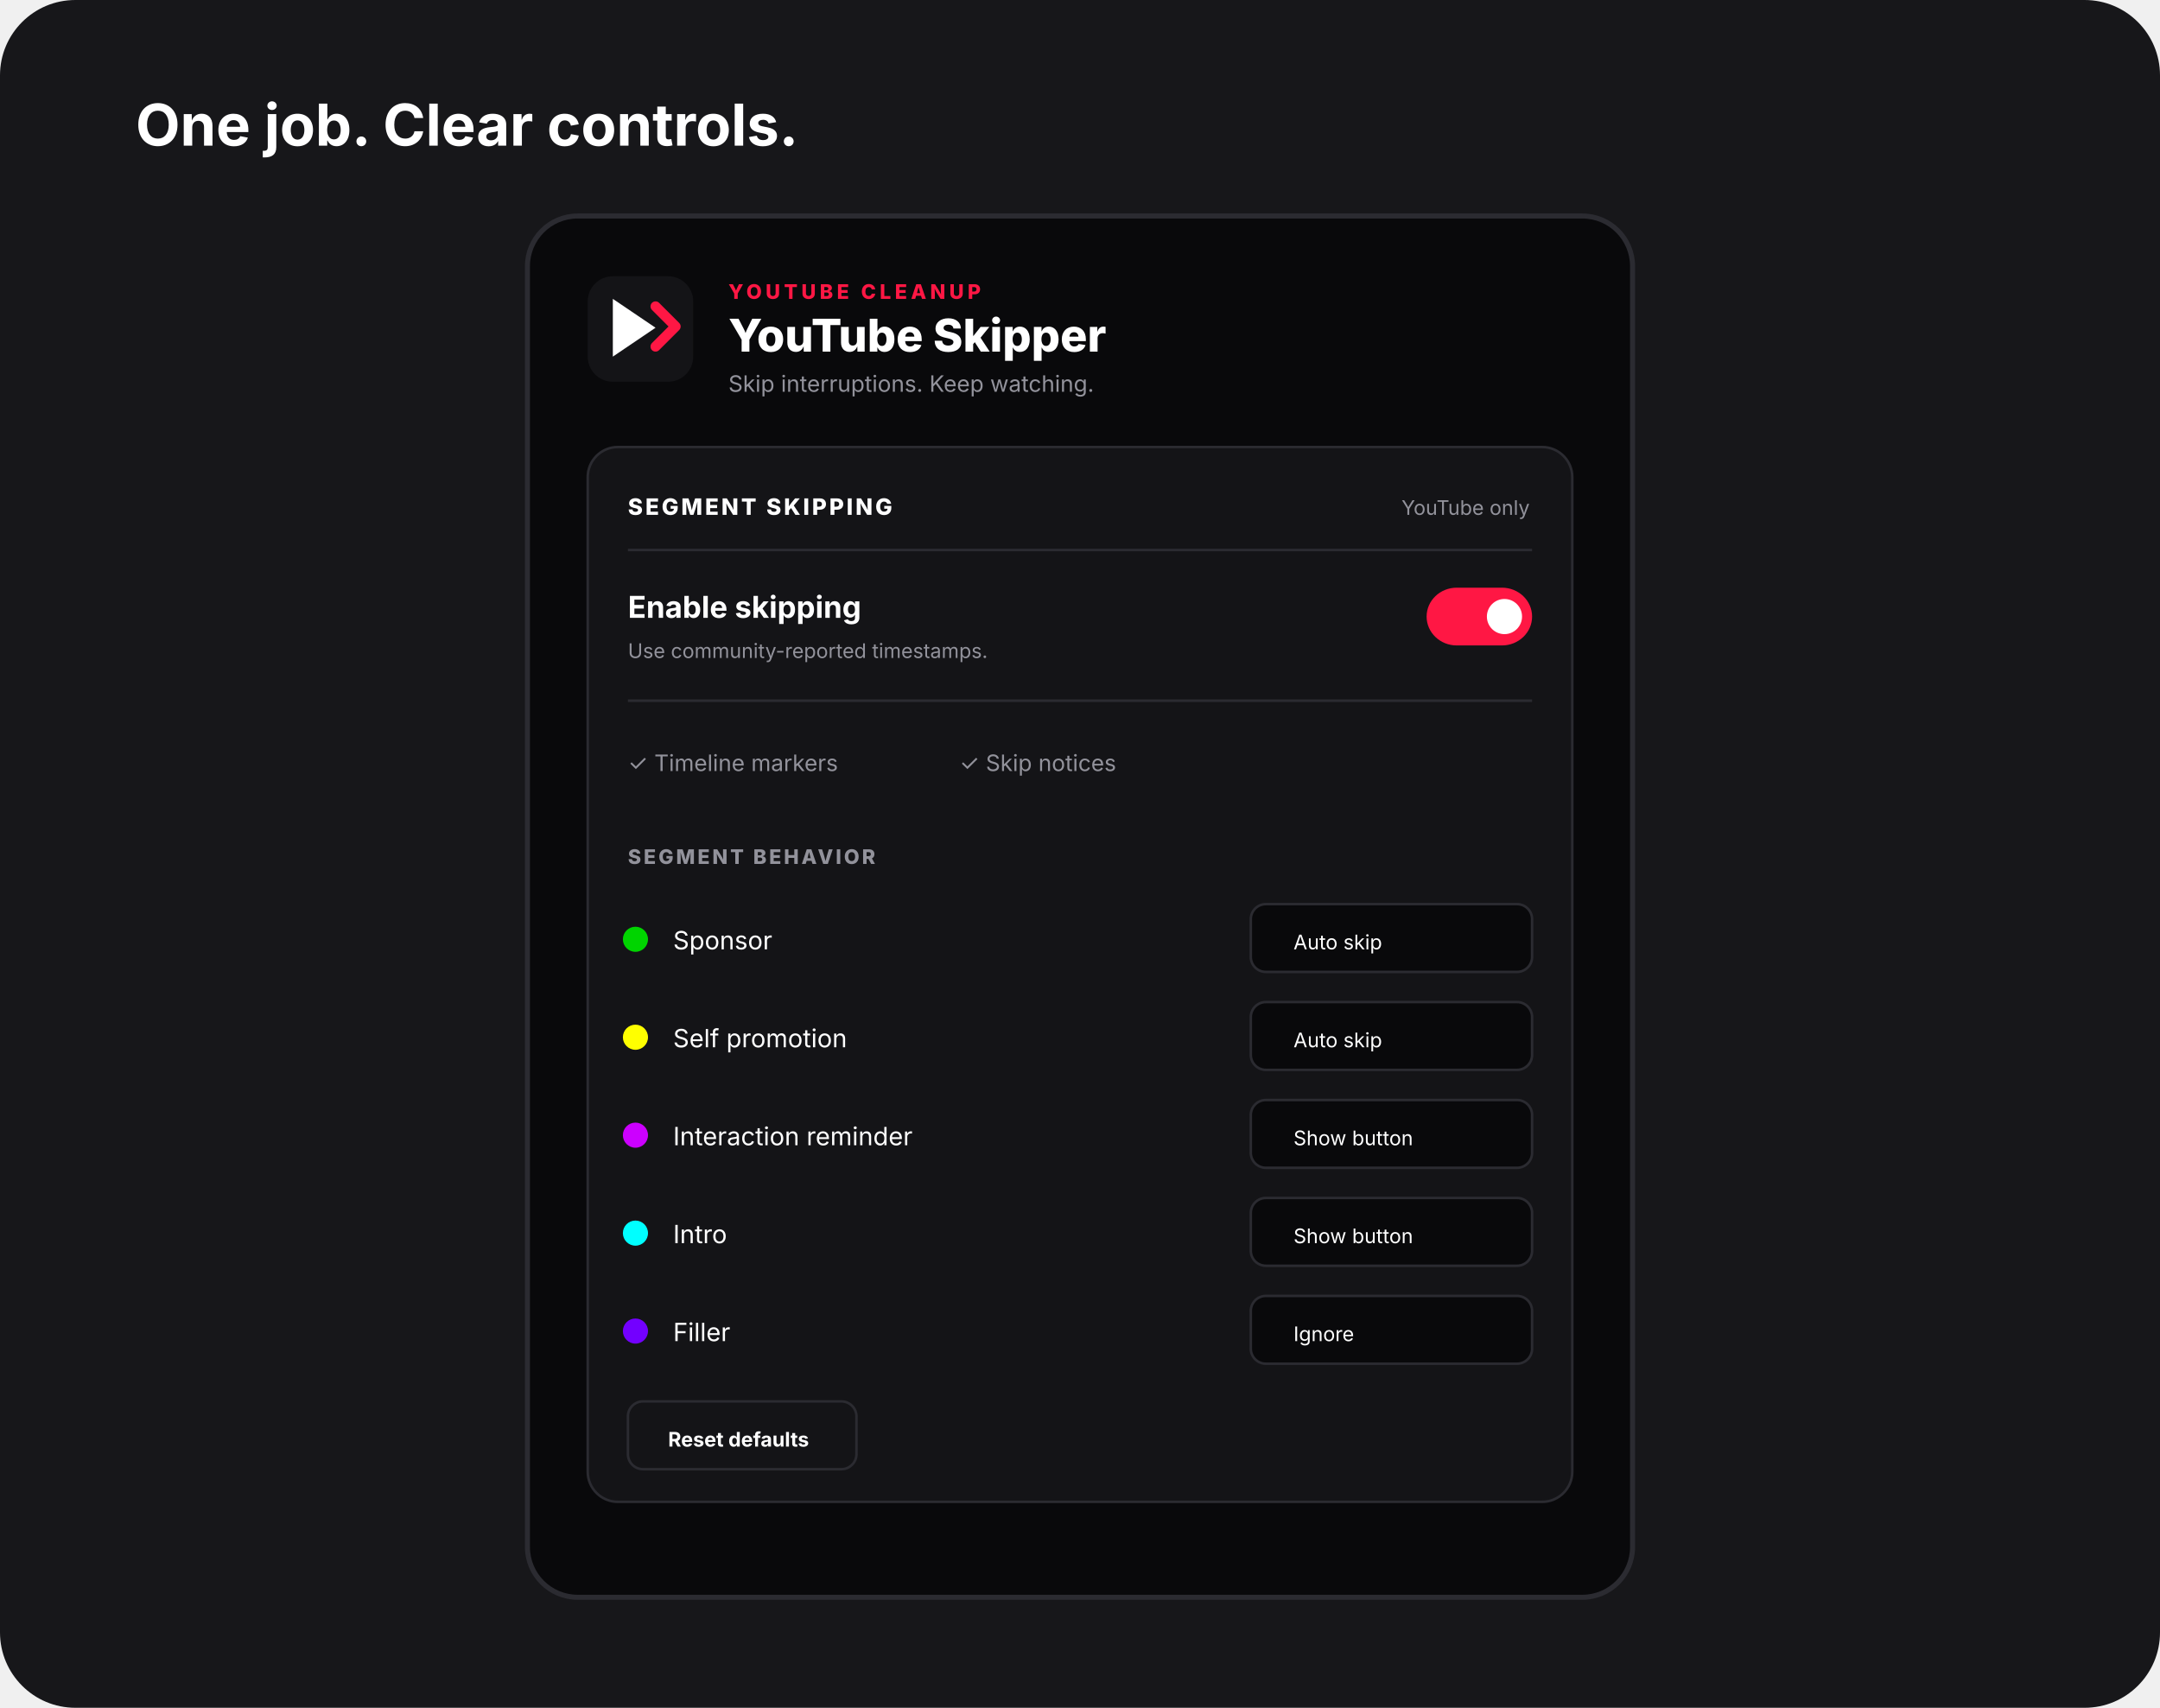
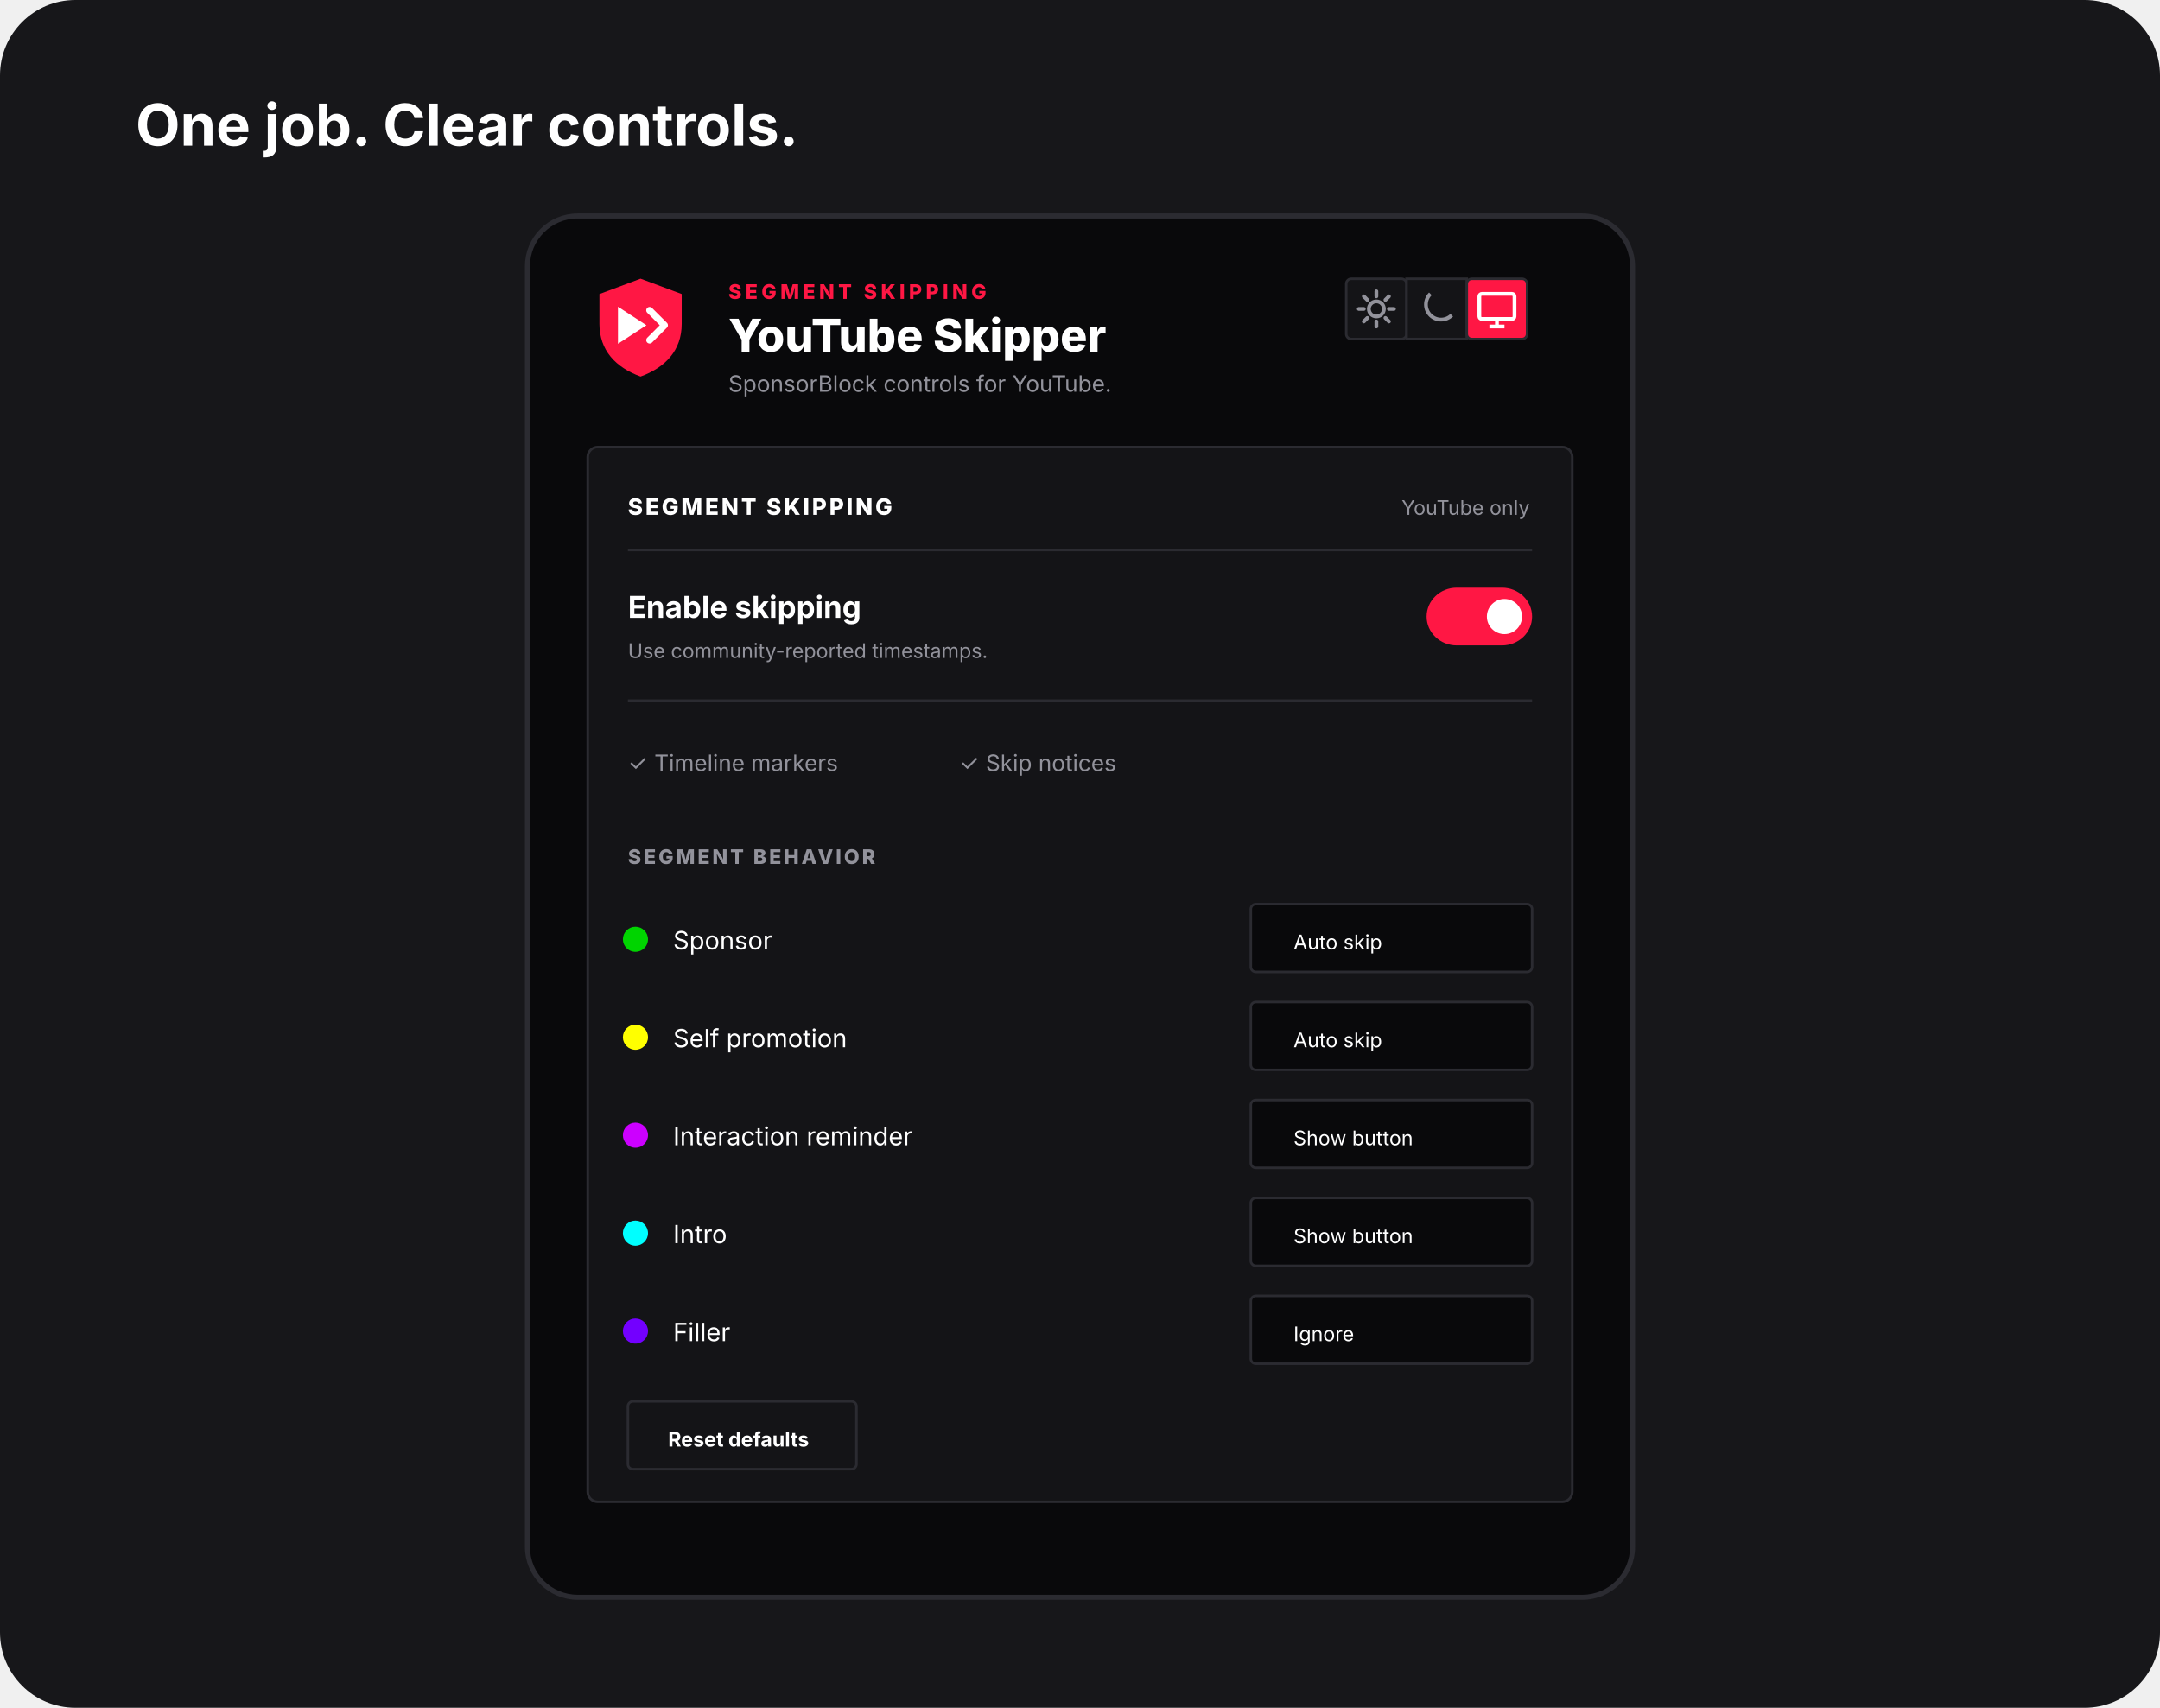
<svg xmlns="http://www.w3.org/2000/svg" viewBox="0 0 860 680">
  <rect width="860" height="680" rx="30" fill="#17171a" />
  <text x="54" y="58" fill="#fff" font-family="Inter,Segoe UI,Arial,sans-serif" font-size="23" font-weight="750">One job. Clear controls.</text>
  <g transform="translate(210 86)">
    <rect width="440" height="550" rx="20" fill="#09090b" stroke="#2b2b31" stroke-width="2" />
-     <rect x="24" y="24" width="42" height="42" rx="10" fill="#141417" />
-     <path d="M34 33V56L51 44.5Z" fill="#fff" />
-     <path d="M51 36 59 44 51 52" fill="none" stroke="#ff1744" stroke-width="4" stroke-linecap="round" stroke-linejoin="round" />
-     <text x="80" y="33" fill="#ff1744" font-family="Inter,Segoe UI,Arial,sans-serif" font-size="8" font-weight="800" letter-spacing="1.5">YOUTUBE CLEANUP</text>
+     <g transform="translate(22 21) scale(.09)">
+       <path d="M256 44 438 112v132c0 117-72 193-182 233C146 437 74 361 74 244V112Z" fill="#ff1744" />
+       <path d="M156 168v164l126-82Z" fill="#fff" />
+       <path d="m296 184 66 66-66 66" fill="none" stroke="#fff" stroke-width="30" stroke-linecap="round" stroke-linejoin="round" />
+     </g>
+     <text x="80" y="33" fill="#ff1744" font-family="Inter,Segoe UI,Arial,sans-serif" font-size="8" font-weight="800" letter-spacing="1.5">SEGMENT SKIPPING</text>
    <text x="80" y="54" fill="#fff" font-family="Inter,Segoe UI,Arial,sans-serif" font-size="18" font-weight="800">YouTube Skipper</text>
-     <text x="80" y="70" fill="#92929b" font-family="Inter,Segoe UI,Arial,sans-serif" font-size="9">Skip interruptions. Keep watching.</text>
-     <rect x="24" y="92" width="392" height="420" rx="12" fill="#141417" stroke="#2b2b31" />
+     <text x="80" y="70" fill="#92929b" font-family="Inter,Segoe UI,Arial,sans-serif" font-size="9">SponsorBlock controls for YouTube.</text>
+     <g transform="translate(326 25)" fill="#141417" stroke="#2b2b31">
+       <rect width="24" height="24" rx="2" />
+       <rect x="24" width="24" height="24" />
+       <rect x="48" width="24" height="24" rx="2" fill="#ff1744" />
+       <g fill="none" stroke="#92929b" stroke-width="1.5" stroke-linecap="round">
+         <circle cx="12" cy="12" r="3" />
+         <path d="M12 5v2M12 17v2M5 12h2M17 12h2" />
+         <path d="m7 7 1.4 1.4M15.6 15.6 17 17M7 17l1.4-1.4M15.6 8.4 17 7" />
+       </g>
+       <path d="M42 14.5A6 6 0 1 1 33.5 6a4.5 4.5 0 0 0 8.5 8.5Z" fill="none" stroke="#92929b" stroke-width="1.5" />
+       <g fill="none" stroke="#fff" stroke-width="1.5">
+         <rect x="53" y="6" width="14" height="10" rx="1" />
+         <path d="M57 19h6M60 16v3" />
+       </g>
+     </g>
+     <rect x="24" y="92" width="392" height="420" rx="4" fill="#141417" stroke="#2b2b31" />
    <text x="40" y="119" fill="#fff" font-family="Inter,Segoe UI,Arial,sans-serif" font-size="9" font-weight="800" letter-spacing="1">SEGMENT SKIPPING</text>
    <text x="348" y="119" fill="#92929b" font-family="Inter,Segoe UI,Arial,sans-serif" font-size="8">YouTube only</text>
    <path d="M40 133H400" stroke="#2b2b31" />
    <text x="40" y="160" fill="#fff" font-family="Inter,Segoe UI,Arial,sans-serif" font-size="12" font-weight="700">Enable skipping</text>
    <text x="40" y="176" fill="#92929b" font-family="Inter,Segoe UI,Arial,sans-serif" font-size="8">Use community-reported timestamps.</text>
    <rect x="358" y="148" width="42" height="23" rx="12" fill="#ff1744" />
    <circle cx="389" cy="159.5" r="7" fill="#fff" />
    <path d="M40 193H400" stroke="#2b2b31" />
    <text x="40" y="221" fill="#92929b" font-family="Inter,Segoe UI,Arial,sans-serif" font-size="9">✓ Timeline markers</text>
    <text x="172" y="221" fill="#92929b" font-family="Inter,Segoe UI,Arial,sans-serif" font-size="9">✓ Skip notices</text>
    <text x="40" y="258" fill="#92929b" font-family="Inter,Segoe UI,Arial,sans-serif" font-size="8" font-weight="800" letter-spacing="1">SEGMENT BEHAVIOR</text>
    <g fill="#fff" font-family="Inter,Segoe UI,Arial,sans-serif" font-size="10">
      <text x="58" y="292">Sponsor</text>
      <text x="58" y="331">Self promotion</text>
      <text x="58" y="370">Interaction reminder</text>
      <text x="58" y="409">Intro</text>
      <text x="58" y="448">Filler</text>
    </g>
    <circle cx="43" cy="288" r="5" fill="#00d400" />
    <circle cx="43" cy="327" r="5" fill="#ffff00" />
    <circle cx="43" cy="366" r="5" fill="#cc00ff" />
    <circle cx="43" cy="405" r="5" fill="#00ffff" />
    <circle cx="43" cy="444" r="5" fill="#7300ff" />
    <g fill="#09090b" stroke="#2b2b31">
-       <rect x="288" y="274" width="112" height="27" rx="6" />
-       <rect x="288" y="313" width="112" height="27" rx="6" />
-       <rect x="288" y="352" width="112" height="27" rx="6" />
-       <rect x="288" y="391" width="112" height="27" rx="6" />
-       <rect x="288" y="430" width="112" height="27" rx="6" />
+       <rect x="288" y="274" width="112" height="27" rx="2" />
+       <rect x="288" y="313" width="112" height="27" rx="2" />
+       <rect x="288" y="352" width="112" height="27" rx="2" />
+       <rect x="288" y="391" width="112" height="27" rx="2" />
+       <rect x="288" y="430" width="112" height="27" rx="2" />
    </g>
    <g fill="#fff" font-family="Inter,Segoe UI,Arial,sans-serif" font-size="8">
      <text x="305" y="292">Auto skip</text>
      <text x="305" y="331">Auto skip</text>
      <text x="305" y="370">Show button</text>
      <text x="305" y="409">Show button</text>
      <text x="305" y="448">Ignore</text>
    </g>
-     <rect x="40" y="472" width="91" height="27" rx="6" fill="#141417" stroke="#2b2b31" />
+     <rect x="40" y="472" width="91" height="27" rx="2" fill="#141417" stroke="#2b2b31" />
    <text x="56" y="490" fill="#fff" font-family="Inter,Segoe UI,Arial,sans-serif" font-size="8" font-weight="700">Reset defaults</text>
  </g>
</svg>
